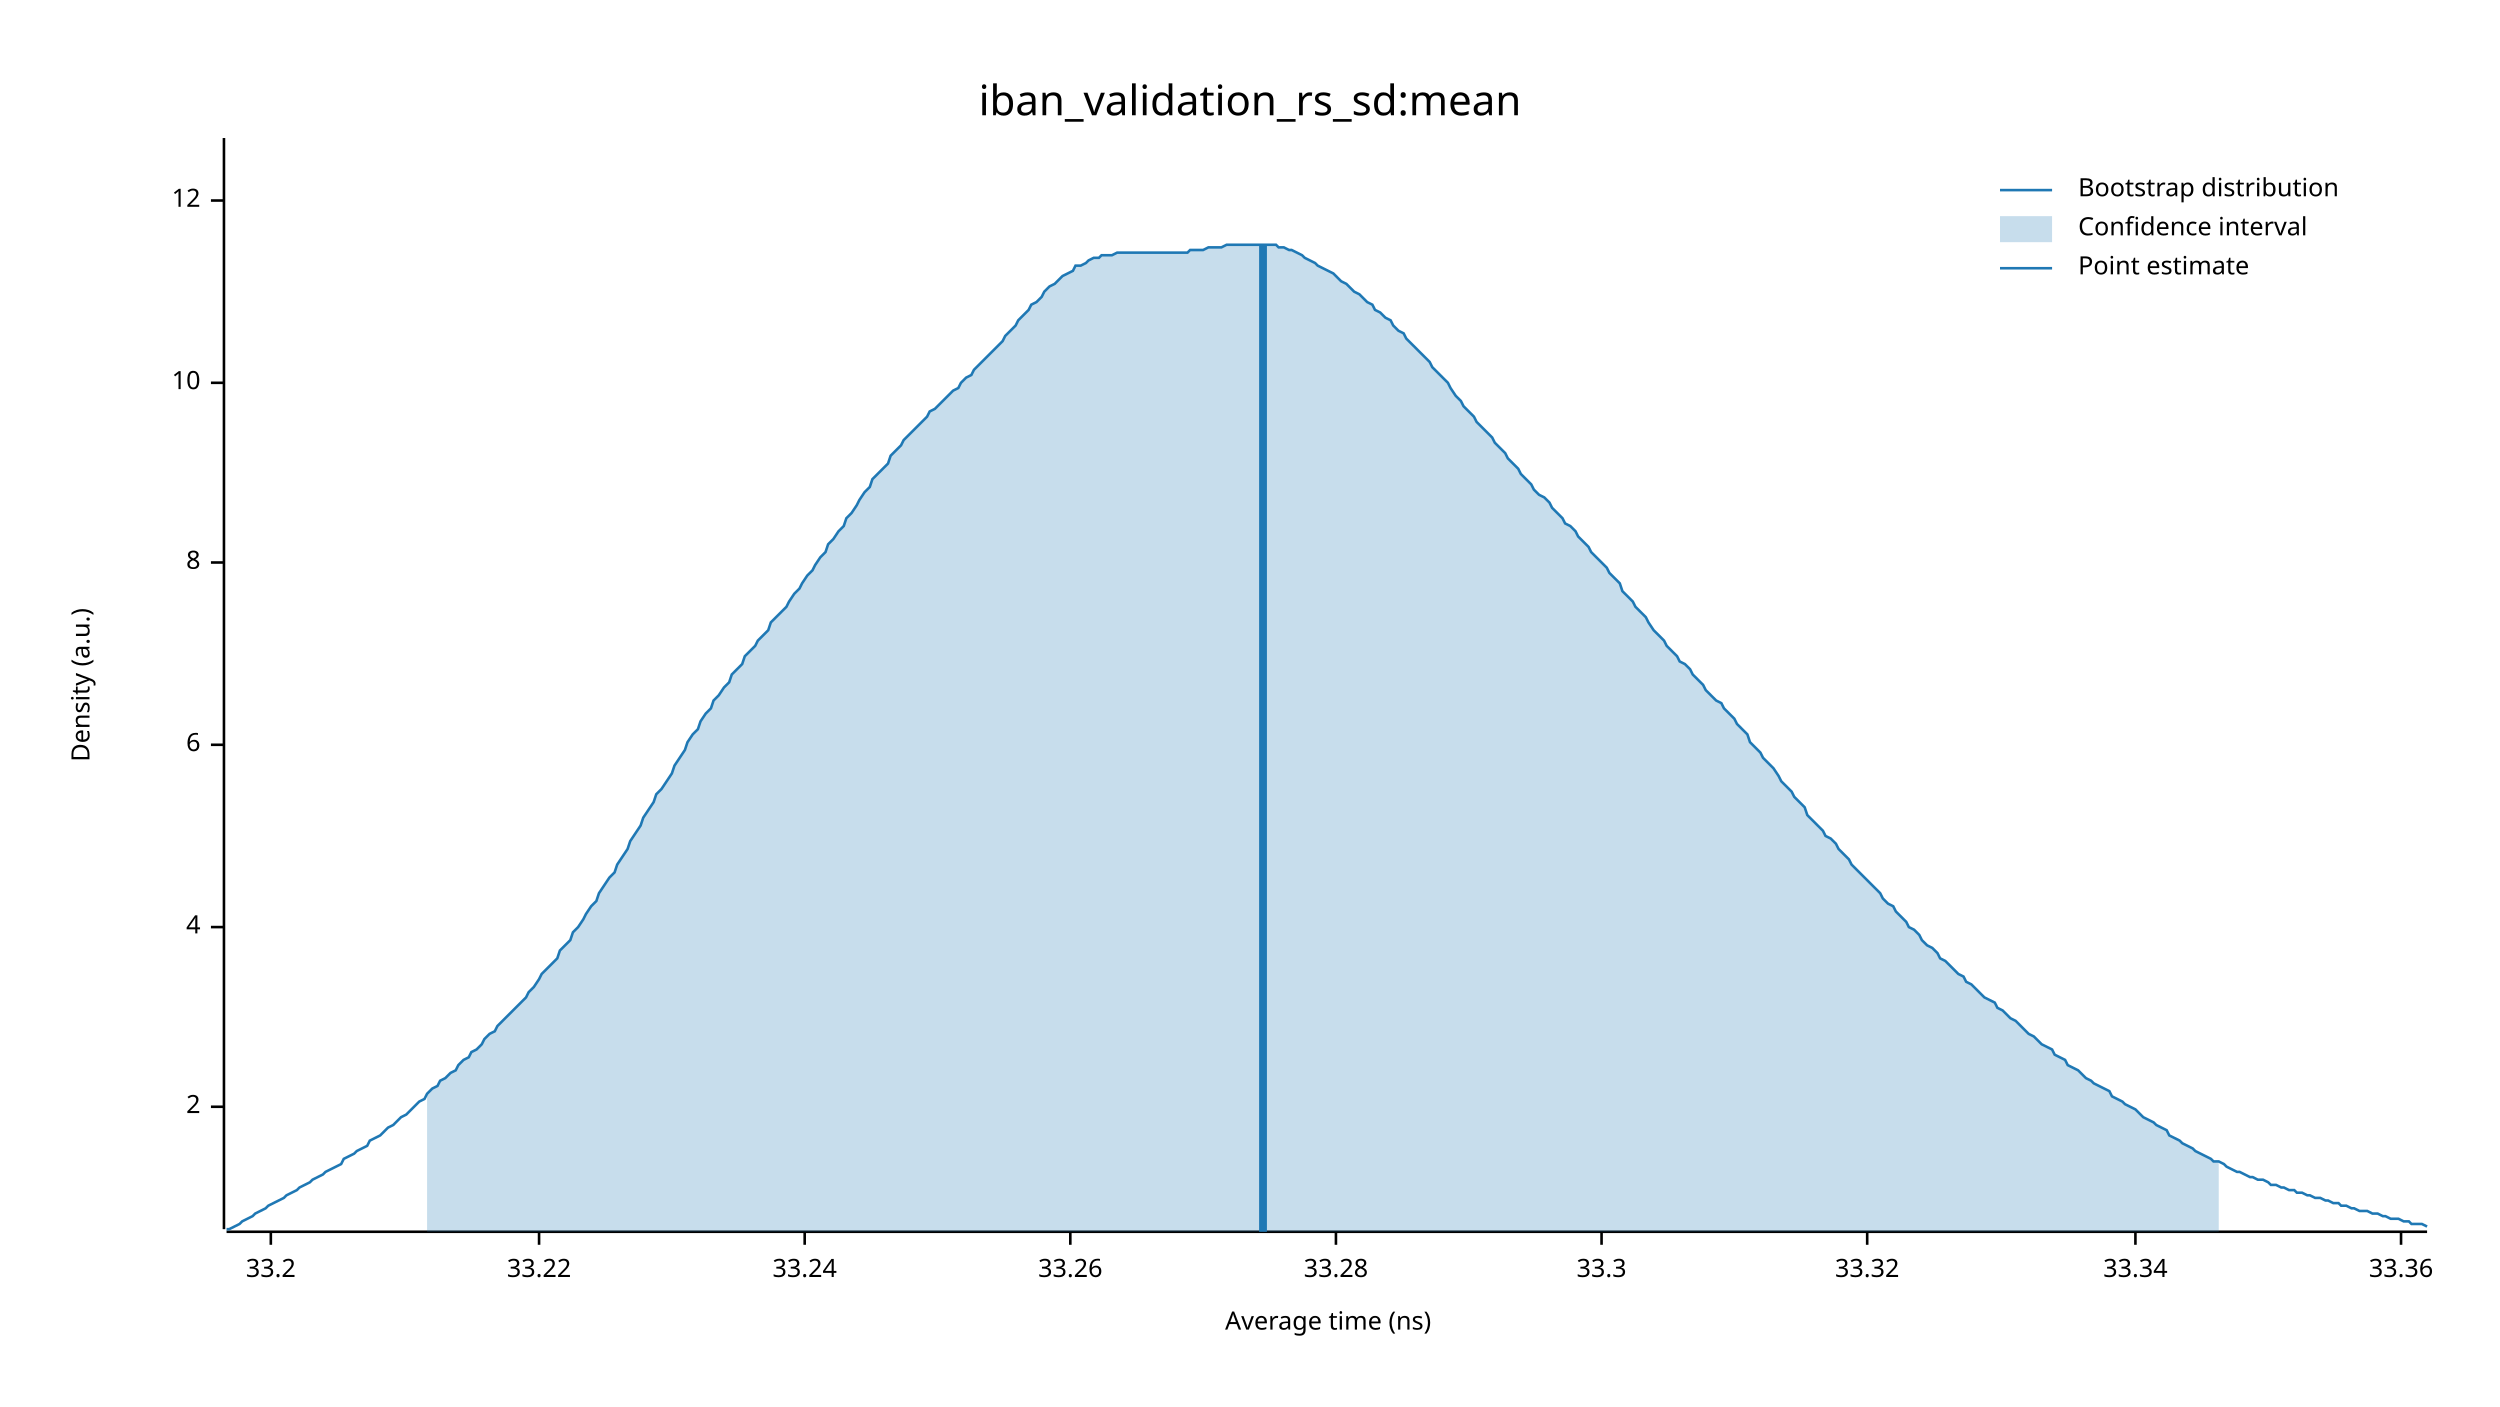
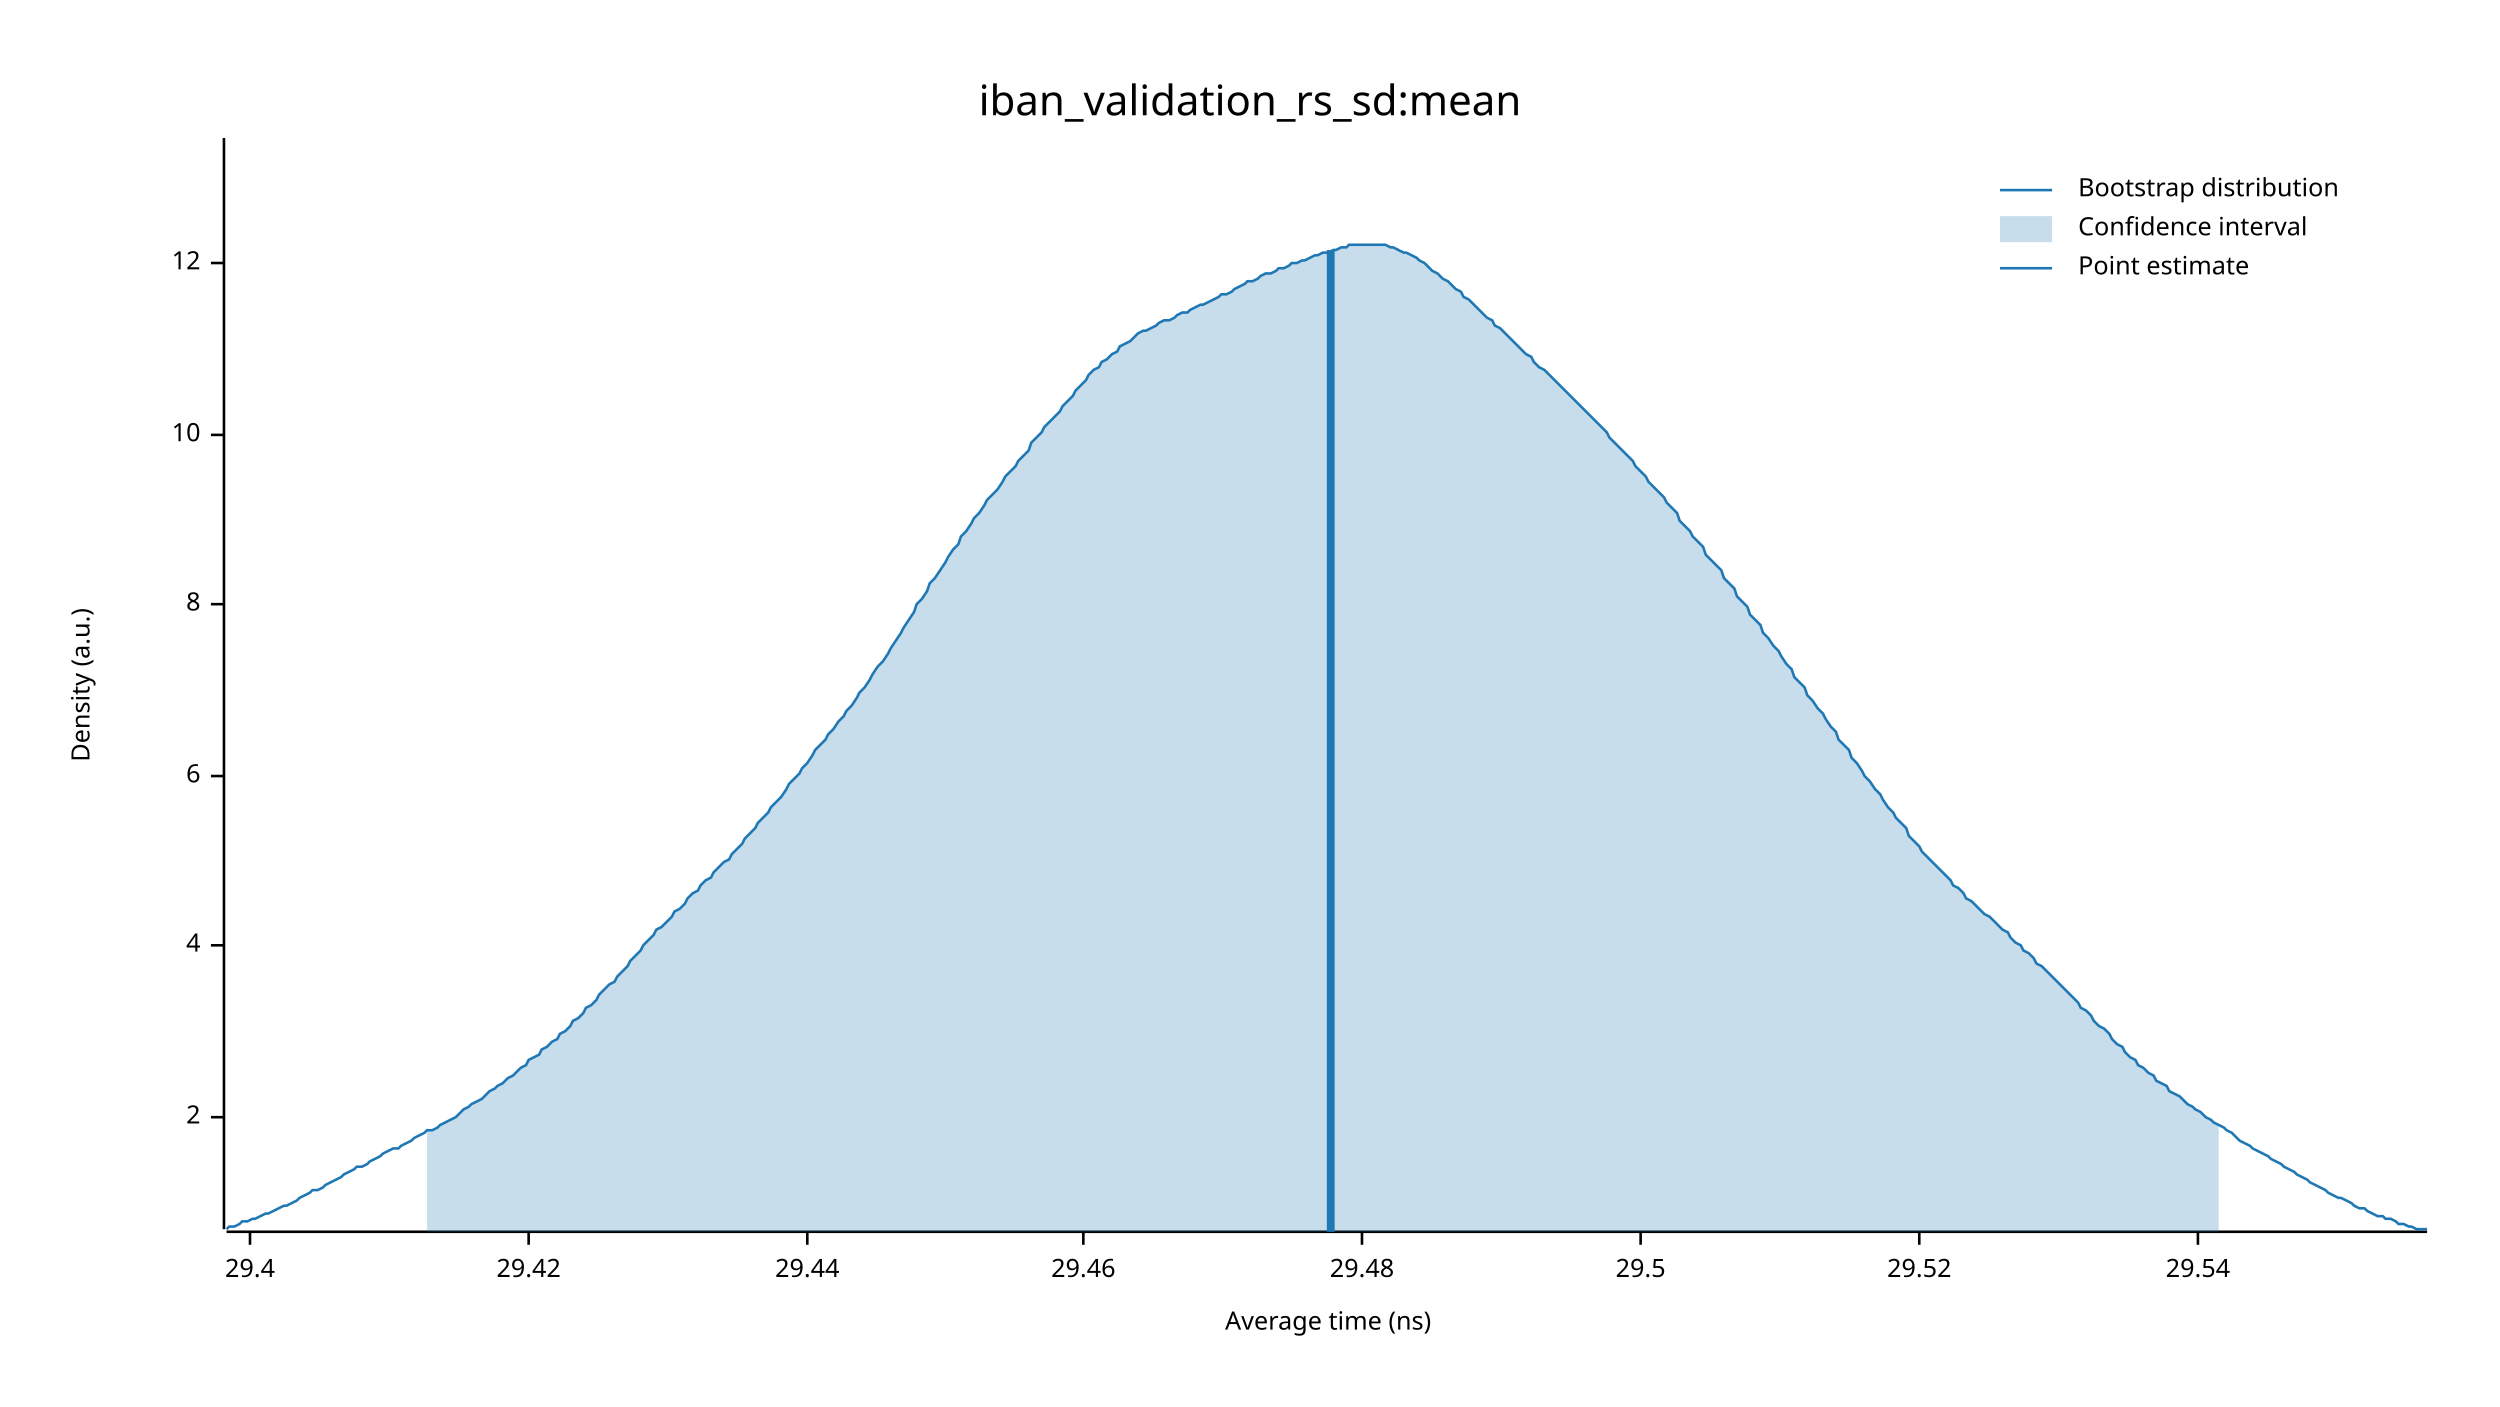
<svg xmlns="http://www.w3.org/2000/svg" width="960" height="540" viewBox="0 0 960 540">
  <text x="480" y="32" dy="0.76em" text-anchor="middle" font-family="sans-serif" font-size="16.129" opacity="1" fill="#000000">
iban_validation_rs_sd:mean
</text>
  <text x="27" y="263" dy="0.76em" text-anchor="middle" font-family="sans-serif" font-size="9.677" opacity="1" fill="#000000" transform="rotate(270, 27, 263)">
Density (a.u.)
</text>
  <text x="510" y="513" dy="-0.5ex" text-anchor="middle" font-family="sans-serif" font-size="9.677" opacity="1" fill="#000000">
Average time (ns)
</text>
  <polyline fill="none" opacity="1" stroke="#000000" stroke-width="1" points="86,53 86,472 " />
-   <text x="77" y="425" dy="0.5ex" text-anchor="end" font-family="sans-serif" font-size="9.677" opacity="1" fill="#000000">
+   <text x="77" y="429" dy="0.5ex" text-anchor="end" font-family="sans-serif" font-size="9.677" opacity="1" fill="#000000">
2
</text>
-   <polyline fill="none" opacity="1" stroke="#000000" stroke-width="1" points="81,425 86,425 " />
-   <text x="77" y="356" dy="0.5ex" text-anchor="end" font-family="sans-serif" font-size="9.677" opacity="1" fill="#000000">
+   <polyline fill="none" opacity="1" stroke="#000000" stroke-width="1" points="81,429 86,429 " />
+   <text x="77" y="363" dy="0.5ex" text-anchor="end" font-family="sans-serif" font-size="9.677" opacity="1" fill="#000000">
4
</text>
-   <polyline fill="none" opacity="1" stroke="#000000" stroke-width="1" points="81,356 86,356 " />
-   <text x="77" y="286" dy="0.5ex" text-anchor="end" font-family="sans-serif" font-size="9.677" opacity="1" fill="#000000">
+   <polyline fill="none" opacity="1" stroke="#000000" stroke-width="1" points="81,363 86,363 " />
+   <text x="77" y="298" dy="0.5ex" text-anchor="end" font-family="sans-serif" font-size="9.677" opacity="1" fill="#000000">
6
</text>
-   <polyline fill="none" opacity="1" stroke="#000000" stroke-width="1" points="81,286 86,286 " />
-   <text x="77" y="216" dy="0.5ex" text-anchor="end" font-family="sans-serif" font-size="9.677" opacity="1" fill="#000000">
+   <polyline fill="none" opacity="1" stroke="#000000" stroke-width="1" points="81,298 86,298 " />
+   <text x="77" y="232" dy="0.5ex" text-anchor="end" font-family="sans-serif" font-size="9.677" opacity="1" fill="#000000">
8
</text>
-   <polyline fill="none" opacity="1" stroke="#000000" stroke-width="1" points="81,216 86,216 " />
-   <text x="77" y="147" dy="0.5ex" text-anchor="end" font-family="sans-serif" font-size="9.677" opacity="1" fill="#000000">
+   <polyline fill="none" opacity="1" stroke="#000000" stroke-width="1" points="81,232 86,232 " />
+   <text x="77" y="167" dy="0.5ex" text-anchor="end" font-family="sans-serif" font-size="9.677" opacity="1" fill="#000000">
10
</text>
-   <polyline fill="none" opacity="1" stroke="#000000" stroke-width="1" points="81,147 86,147 " />
-   <text x="77" y="77" dy="0.5ex" text-anchor="end" font-family="sans-serif" font-size="9.677" opacity="1" fill="#000000">
+   <polyline fill="none" opacity="1" stroke="#000000" stroke-width="1" points="81,167 86,167 " />
+   <text x="77" y="101" dy="0.5ex" text-anchor="end" font-family="sans-serif" font-size="9.677" opacity="1" fill="#000000">
12
</text>
-   <polyline fill="none" opacity="1" stroke="#000000" stroke-width="1" points="81,77 86,77 " />
+   <polyline fill="none" opacity="1" stroke="#000000" stroke-width="1" points="81,101 86,101 " />
  <polyline fill="none" opacity="1" stroke="#000000" stroke-width="1" points="87,473 932,473 " />
-   <text x="104" y="483" dy="0.76em" text-anchor="middle" font-family="sans-serif" font-size="9.677" opacity="1" fill="#000000">
- 33.2
+   <text x="96" y="483" dy="0.76em" text-anchor="middle" font-family="sans-serif" font-size="9.677" opacity="1" fill="#000000">
+ 29.4
</text>
-   <polyline fill="none" opacity="1" stroke="#000000" stroke-width="1" points="104,473 104,478 " />
-   <text x="207" y="483" dy="0.76em" text-anchor="middle" font-family="sans-serif" font-size="9.677" opacity="1" fill="#000000">
- 33.22
+   <polyline fill="none" opacity="1" stroke="#000000" stroke-width="1" points="96,473 96,478 " />
+   <text x="203" y="483" dy="0.76em" text-anchor="middle" font-family="sans-serif" font-size="9.677" opacity="1" fill="#000000">
+ 29.42
</text>
-   <polyline fill="none" opacity="1" stroke="#000000" stroke-width="1" points="207,473 207,478 " />
-   <text x="309" y="483" dy="0.76em" text-anchor="middle" font-family="sans-serif" font-size="9.677" opacity="1" fill="#000000">
- 33.24
+   <polyline fill="none" opacity="1" stroke="#000000" stroke-width="1" points="203,473 203,478 " />
+   <text x="310" y="483" dy="0.76em" text-anchor="middle" font-family="sans-serif" font-size="9.677" opacity="1" fill="#000000">
+ 29.44
</text>
-   <polyline fill="none" opacity="1" stroke="#000000" stroke-width="1" points="309,473 309,478 " />
-   <text x="411" y="483" dy="0.76em" text-anchor="middle" font-family="sans-serif" font-size="9.677" opacity="1" fill="#000000">
- 33.26
+   <polyline fill="none" opacity="1" stroke="#000000" stroke-width="1" points="310,473 310,478 " />
+   <text x="416" y="483" dy="0.76em" text-anchor="middle" font-family="sans-serif" font-size="9.677" opacity="1" fill="#000000">
+ 29.46
</text>
-   <polyline fill="none" opacity="1" stroke="#000000" stroke-width="1" points="411,473 411,478 " />
-   <text x="513" y="483" dy="0.76em" text-anchor="middle" font-family="sans-serif" font-size="9.677" opacity="1" fill="#000000">
- 33.28
+   <polyline fill="none" opacity="1" stroke="#000000" stroke-width="1" points="416,473 416,478 " />
+   <text x="523" y="483" dy="0.76em" text-anchor="middle" font-family="sans-serif" font-size="9.677" opacity="1" fill="#000000">
+ 29.48
</text>
-   <polyline fill="none" opacity="1" stroke="#000000" stroke-width="1" points="513,473 513,478 " />
-   <text x="615" y="483" dy="0.76em" text-anchor="middle" font-family="sans-serif" font-size="9.677" opacity="1" fill="#000000">
- 33.3
+   <polyline fill="none" opacity="1" stroke="#000000" stroke-width="1" points="523,473 523,478 " />
+   <text x="630" y="483" dy="0.76em" text-anchor="middle" font-family="sans-serif" font-size="9.677" opacity="1" fill="#000000">
+ 29.5
</text>
-   <polyline fill="none" opacity="1" stroke="#000000" stroke-width="1" points="615,473 615,478 " />
-   <text x="717" y="483" dy="0.76em" text-anchor="middle" font-family="sans-serif" font-size="9.677" opacity="1" fill="#000000">
- 33.32
+   <polyline fill="none" opacity="1" stroke="#000000" stroke-width="1" points="630,473 630,478 " />
+   <text x="737" y="483" dy="0.76em" text-anchor="middle" font-family="sans-serif" font-size="9.677" opacity="1" fill="#000000">
+ 29.52
</text>
-   <polyline fill="none" opacity="1" stroke="#000000" stroke-width="1" points="717,473 717,478 " />
-   <text x="820" y="483" dy="0.76em" text-anchor="middle" font-family="sans-serif" font-size="9.677" opacity="1" fill="#000000">
- 33.34
+   <polyline fill="none" opacity="1" stroke="#000000" stroke-width="1" points="737,473 737,478 " />
+   <text x="844" y="483" dy="0.76em" text-anchor="middle" font-family="sans-serif" font-size="9.677" opacity="1" fill="#000000">
+ 29.54
</text>
-   <polyline fill="none" opacity="1" stroke="#000000" stroke-width="1" points="820,473 820,478 " />
-   <text x="922" y="483" dy="0.76em" text-anchor="middle" font-family="sans-serif" font-size="9.677" opacity="1" fill="#000000">
- 33.36
- </text>
-   <polyline fill="none" opacity="1" stroke="#000000" stroke-width="1" points="922,473 922,478 " />
-   <polyline fill="none" opacity="1" stroke="#1F78B4" stroke-width="1" points="87,472 88,472 90,471 92,470 93,469 95,468 97,467 98,466 100,465 102,464 103,463 105,462 107,461 109,460 110,459 112,458 114,457 115,456 117,455 119,454 120,453 122,452 124,451 125,450 127,449 129,448 131,447 132,445 134,444 136,443 137,442 139,441 141,440 142,438 144,437 146,436 147,435 149,433 151,432 153,430 154,429 156,428 158,426 159,425 161,423 163,422 164,420 166,418 168,417 169,415 171,414 173,412 175,411 176,409 178,407 180,406 181,404 183,403 185,401 186,399 188,397 190,396 191,394 193,392 195,390 197,388 198,387 200,385 202,383 203,381 205,379 207,376 208,374 210,372 212,370 214,368 215,365 217,363 219,361 220,358 222,356 224,353 225,351 227,348 229,346 230,343 232,340 234,337 236,335 237,332 239,329 241,326 242,323 244,320 246,317 247,314 249,311 251,308 252,305 254,303 256,300 258,297 259,294 261,291 263,288 264,285 266,282 268,280 269,277 271,274 273,272 274,269 276,267 278,264 280,262 281,259 283,257 285,255 286,252 288,250 290,248 291,246 293,244 295,242 296,239 298,237 300,235 302,233 303,231 305,228 307,226 308,224 310,221 312,219 313,217 315,214 317,212 318,209 320,207 322,204 324,202 325,199 327,197 329,194 330,192 332,189 334,187 335,184 337,182 339,180 341,178 342,175 344,173 346,171 347,169 349,167 351,165 352,164 354,162 356,160 357,158 359,157 361,155 363,153 364,152 366,150 368,149 369,147 371,145 373,144 374,142 376,140 378,138 379,137 381,135 383,133 385,131 386,129 388,127 390,125 391,123 393,121 395,119 396,117 398,116 400,114 401,112 403,110 405,109 407,107 408,106 410,105 412,104 413,102 415,102 417,101 418,100 420,99 422,99 423,98 425,98 427,98 429,97 430,97 432,97 434,97 435,97 437,97 439,97 440,97 442,97 444,97 445,97 447,97 449,97 451,97 452,97 454,97 456,97 457,96 459,96 461,96 462,96 464,95 466,95 468,95 469,95 471,94 473,94 474,94 476,94 478,94 479,94 481,94 483,94 484,94 486,94 488,94 490,94 491,95 493,95 495,96 496,96 498,97 500,98 501,99 503,100 505,101 506,102 508,103 510,104 512,105 513,106 515,108 517,109 518,110 520,112 522,113 523,114 525,116 527,117 528,119 530,120 532,122 534,123 535,125 537,127 539,128 540,130 542,132 544,134 545,135 547,137 549,139 550,141 552,143 554,145 556,147 557,149 559,152 561,154 562,156 564,158 566,160 567,162 569,164 571,166 573,168 574,170 576,172 578,174 579,176 581,178 583,180 584,182 586,184 588,186 589,188 591,190 593,191 595,193 596,195 598,197 600,199 601,201 603,202 605,204 606,206 608,208 610,210 611,212 613,214 615,216 617,218 618,220 620,222 622,224 623,227 625,229 627,231 628,233 630,235 632,237 633,239 635,242 637,244 639,246 640,248 642,250 644,252 645,254 647,255 649,257 650,259 652,261 654,263 655,265 657,267 659,269 661,270 662,272 664,274 666,276 667,278 669,280 671,282 672,285 674,287 676,289 677,291 679,293 681,295 683,298 684,300 686,302 688,304 689,306 691,308 693,310 694,313 696,315 698,317 700,319 701,321 703,322 705,324 706,326 708,328 710,330 711,332 713,334 715,336 716,337 718,339 720,341 722,343 723,345 725,347 727,348 728,350 730,352 732,354 733,356 735,357 737,359 738,361 740,363 742,364 744,366 745,368 747,369 749,371 750,372 752,374 754,375 755,377 757,378 759,380 760,381 762,383 764,384 766,385 767,387 769,388 771,390 772,391 774,392 776,394 777,395 779,397 781,398 782,399 784,401 786,402 788,403 789,405 791,406 793,407 794,409 796,410 798,411 799,412 801,414 803,415 804,416 806,417 808,418 810,419 811,421 813,422 815,423 816,424 818,425 820,426 821,427 823,429 825,430 827,431 828,432 830,433 832,434 833,436 835,437 837,438 838,439 840,440 842,441 843,442 845,443 847,444 849,445 850,446 852,446 854,447 855,448 857,449 859,450 860,450 862,451 864,452 865,452 867,453 869,453 871,454 872,455 874,455 876,456 877,456 879,457 881,457 882,458 884,458 886,459 887,459 889,460 891,460 893,461 894,461 896,462 898,462 899,463 901,463 903,464 904,464 906,465 908,465 909,465 911,466 913,466 915,467 916,467 918,468 920,468 921,468 923,469 925,469 926,470 928,470 930,470 932,471 " />
-   <polygon opacity="0.25" fill="#1F78B4" points="164,420 166,418 168,417 169,415 171,414 173,412 175,411 176,409 178,407 180,406 181,404 183,403 185,401 186,399 188,397 190,396 191,394 193,392 195,390 197,388 198,387 200,385 202,383 203,381 205,379 207,376 208,374 210,372 212,370 214,368 215,365 217,363 219,361 220,358 222,356 224,353 225,351 227,348 229,346 230,343 232,340 234,337 236,335 237,332 239,329 241,326 242,323 244,320 246,317 247,314 249,311 251,308 252,305 254,303 256,300 258,297 259,294 261,291 263,288 264,285 266,282 268,280 269,277 271,274 273,272 274,269 276,267 278,264 280,262 281,259 283,257 285,255 286,252 288,250 290,248 291,246 293,244 295,242 296,239 298,237 300,235 302,233 303,231 305,228 307,226 308,224 310,221 312,219 313,217 315,214 317,212 318,209 320,207 322,204 324,202 325,199 327,197 329,194 330,192 332,189 334,187 335,184 337,182 339,180 341,178 342,175 344,173 346,171 347,169 349,167 351,165 352,164 354,162 356,160 357,158 359,157 361,155 363,153 364,152 366,150 368,149 369,147 371,145 373,144 374,142 376,140 378,138 379,137 381,135 383,133 385,131 386,129 388,127 390,125 391,123 393,121 395,119 396,117 398,116 400,114 401,112 403,110 405,109 407,107 408,106 410,105 412,104 413,102 415,102 417,101 418,100 420,99 422,99 423,98 425,98 427,98 429,97 430,97 432,97 434,97 435,97 437,97 439,97 440,97 442,97 444,97 445,97 447,97 449,97 451,97 452,97 454,97 456,97 457,96 459,96 461,96 462,96 464,95 466,95 468,95 469,95 471,94 473,94 474,94 476,94 478,94 479,94 481,94 483,94 484,94 486,94 488,94 490,94 491,95 493,95 495,96 496,96 498,97 500,98 501,99 503,100 505,101 506,102 508,103 510,104 512,105 513,106 515,108 517,109 518,110 520,112 522,113 523,114 525,116 527,117 528,119 530,120 532,122 534,123 535,125 537,127 539,128 540,130 542,132 544,134 545,135 547,137 549,139 550,141 552,143 554,145 556,147 557,149 559,152 561,154 562,156 564,158 566,160 567,162 569,164 571,166 573,168 574,170 576,172 578,174 579,176 581,178 583,180 584,182 586,184 588,186 589,188 591,190 593,191 595,193 596,195 598,197 600,199 601,201 603,202 605,204 606,206 608,208 610,210 611,212 613,214 615,216 617,218 618,220 620,222 622,224 623,227 625,229 627,231 628,233 630,235 632,237 633,239 635,242 637,244 639,246 640,248 642,250 644,252 645,254 647,255 649,257 650,259 652,261 654,263 655,265 657,267 659,269 661,270 662,272 664,274 666,276 667,278 669,280 671,282 672,285 674,287 676,289 677,291 679,293 681,295 683,298 684,300 686,302 688,304 689,306 691,308 693,310 694,313 696,315 698,317 700,319 701,321 703,322 705,324 706,326 708,328 710,330 711,332 713,334 715,336 716,337 718,339 720,341 722,343 723,345 725,347 727,348 728,350 730,352 732,354 733,356 735,357 737,359 738,361 740,363 742,364 744,366 745,368 747,369 749,371 750,372 752,374 754,375 755,377 757,378 759,380 760,381 762,383 764,384 766,385 767,387 769,388 771,390 772,391 774,392 776,394 777,395 779,397 781,398 782,399 784,401 786,402 788,403 789,405 791,406 793,407 794,409 796,410 798,411 799,412 801,414 803,415 804,416 806,417 808,418 810,419 811,421 813,422 815,423 816,424 818,425 820,426 821,427 823,429 825,430 827,431 828,432 830,433 832,434 833,436 835,437 837,438 838,439 840,440 842,441 843,442 845,443 847,444 849,445 850,446 852,446 852,473 164,473 " />
-   <polyline fill="none" opacity="1" stroke="#1F78B4" stroke-width="3" points="485,473 485,94 " />
+   <polyline fill="none" opacity="1" stroke="#000000" stroke-width="1" points="844,473 844,478 " />
+   <polyline fill="none" opacity="1" stroke="#1F78B4" stroke-width="1" points="87,472 88,471 90,471 92,470 93,469 95,469 97,468 98,468 100,467 102,466 103,466 105,465 107,464 109,463 110,463 112,462 114,461 115,460 117,459 119,458 120,457 122,457 124,456 125,455 127,454 129,453 131,452 132,451 134,450 136,449 137,448 139,448 141,447 142,446 144,445 146,444 147,443 149,442 151,441 153,441 154,440 156,439 158,438 159,437 161,436 163,435 164,434 166,434 168,433 169,432 171,431 173,430 175,429 176,428 178,426 180,425 181,424 183,423 185,422 186,421 188,419 190,418 191,417 193,416 195,414 197,413 198,412 200,410 202,409 203,407 205,406 207,405 208,403 210,402 212,400 214,399 215,397 217,396 219,394 220,392 222,391 224,389 225,387 227,386 229,384 230,382 232,380 234,378 236,377 237,375 239,373 241,371 242,369 244,367 246,365 247,363 249,361 251,359 252,357 254,356 256,354 258,352 259,350 261,349 263,347 264,345 266,343 268,342 269,340 271,338 273,337 274,335 276,333 278,331 280,330 281,328 283,326 285,324 286,322 288,320 290,318 291,316 293,314 295,312 296,310 298,308 300,306 302,303 303,301 305,299 307,297 308,295 310,293 312,290 313,288 315,286 317,284 318,282 320,280 322,277 324,275 325,273 327,271 329,268 330,266 332,264 334,261 335,259 337,256 339,254 341,251 342,249 344,246 346,243 347,241 349,238 351,235 352,232 354,230 356,227 357,224 359,222 361,219 363,216 364,214 366,211 368,209 369,206 371,204 373,201 374,199 376,197 378,194 379,192 381,190 383,188 385,185 386,183 388,181 390,179 391,177 393,175 395,173 396,170 398,168 400,166 401,164 403,162 405,160 407,158 408,156 410,154 412,152 413,150 415,148 417,146 418,144 420,142 422,141 423,139 425,138 427,136 429,135 430,133 432,132 434,131 435,130 437,128 439,127 440,127 442,126 444,125 445,124 447,123 449,123 451,122 452,121 454,120 456,120 457,119 459,118 461,117 462,117 464,116 466,115 468,114 469,113 471,113 473,112 474,111 476,110 478,109 479,108 481,108 483,107 484,106 486,105 488,105 490,104 491,103 493,103 495,102 496,101 498,101 500,100 501,100 503,99 505,98 506,98 508,97 510,97 512,96 513,96 515,95 517,95 518,94 520,94 522,94 523,94 525,94 527,94 528,94 530,94 532,94 534,95 535,95 537,96 539,97 540,97 542,98 544,99 545,100 547,101 549,103 550,104 552,105 554,107 556,108 557,109 559,111 561,112 562,114 564,115 566,117 567,118 569,120 571,122 573,123 574,125 576,126 578,128 579,129 581,131 583,133 584,134 586,136 588,137 589,139 591,141 593,142 595,144 596,145 598,147 600,149 601,150 603,152 605,154 606,155 608,157 610,159 611,160 613,162 615,164 617,166 618,168 620,170 622,172 623,173 625,175 627,177 628,179 630,181 632,183 633,185 635,187 637,189 639,191 640,193 642,195 644,197 645,200 647,202 649,204 650,206 652,208 654,210 655,213 657,215 659,217 661,219 662,222 664,224 666,226 667,229 669,231 671,233 672,236 674,238 676,240 677,243 679,245 681,248 683,250 684,252 686,255 688,257 689,260 691,262 693,264 694,267 696,269 698,272 700,274 701,276 703,279 705,281 706,284 708,286 710,288 711,291 713,293 715,296 716,298 718,300 720,303 722,305 723,307 725,310 727,312 728,314 730,316 732,318 733,321 735,323 737,325 738,327 740,329 742,331 744,333 745,334 747,336 749,338 750,340 752,341 754,343 755,345 757,346 759,348 760,349 762,351 764,352 766,354 767,355 769,357 771,358 772,360 774,362 776,363 777,365 779,366 781,368 782,370 784,371 786,373 788,375 789,376 791,378 793,380 794,381 796,383 798,385 799,387 801,388 803,390 804,392 806,394 808,395 810,397 811,399 813,401 815,402 816,404 818,406 820,407 821,409 823,410 825,412 827,413 828,415 830,416 832,417 833,419 835,420 837,421 838,422 840,424 842,425 843,426 845,427 847,429 849,430 850,431 852,432 854,433 855,434 857,435 859,437 860,438 862,439 864,440 865,441 867,442 869,443 871,444 872,445 874,446 876,447 877,448 879,449 881,450 882,451 884,452 886,453 887,454 889,455 891,456 893,457 894,458 896,459 898,460 899,460 901,461 903,462 904,463 906,464 908,464 909,465 911,466 913,467 915,467 916,468 918,468 920,469 921,470 923,470 925,471 926,471 928,472 930,472 932,472 " />
+   <polygon opacity="0.25" fill="#1F78B4" points="164,434 166,434 168,433 169,432 171,431 173,430 175,429 176,428 178,426 180,425 181,424 183,423 185,422 186,421 188,419 190,418 191,417 193,416 195,414 197,413 198,412 200,410 202,409 203,407 205,406 207,405 208,403 210,402 212,400 214,399 215,397 217,396 219,394 220,392 222,391 224,389 225,387 227,386 229,384 230,382 232,380 234,378 236,377 237,375 239,373 241,371 242,369 244,367 246,365 247,363 249,361 251,359 252,357 254,356 256,354 258,352 259,350 261,349 263,347 264,345 266,343 268,342 269,340 271,338 273,337 274,335 276,333 278,331 280,330 281,328 283,326 285,324 286,322 288,320 290,318 291,316 293,314 295,312 296,310 298,308 300,306 302,303 303,301 305,299 307,297 308,295 310,293 312,290 313,288 315,286 317,284 318,282 320,280 322,277 324,275 325,273 327,271 329,268 330,266 332,264 334,261 335,259 337,256 339,254 341,251 342,249 344,246 346,243 347,241 349,238 351,235 352,232 354,230 356,227 357,224 359,222 361,219 363,216 364,214 366,211 368,209 369,206 371,204 373,201 374,199 376,197 378,194 379,192 381,190 383,188 385,185 386,183 388,181 390,179 391,177 393,175 395,173 396,170 398,168 400,166 401,164 403,162 405,160 407,158 408,156 410,154 412,152 413,150 415,148 417,146 418,144 420,142 422,141 423,139 425,138 427,136 429,135 430,133 432,132 434,131 435,130 437,128 439,127 440,127 442,126 444,125 445,124 447,123 449,123 451,122 452,121 454,120 456,120 457,119 459,118 461,117 462,117 464,116 466,115 468,114 469,113 471,113 473,112 474,111 476,110 478,109 479,108 481,108 483,107 484,106 486,105 488,105 490,104 491,103 493,103 495,102 496,101 498,101 500,100 501,100 503,99 505,98 506,98 508,97 510,97 512,96 513,96 515,95 517,95 518,94 520,94 522,94 523,94 525,94 527,94 528,94 530,94 532,94 534,95 535,95 537,96 539,97 540,97 542,98 544,99 545,100 547,101 549,103 550,104 552,105 554,107 556,108 557,109 559,111 561,112 562,114 564,115 566,117 567,118 569,120 571,122 573,123 574,125 576,126 578,128 579,129 581,131 583,133 584,134 586,136 588,137 589,139 591,141 593,142 595,144 596,145 598,147 600,149 601,150 603,152 605,154 606,155 608,157 610,159 611,160 613,162 615,164 617,166 618,168 620,170 622,172 623,173 625,175 627,177 628,179 630,181 632,183 633,185 635,187 637,189 639,191 640,193 642,195 644,197 645,200 647,202 649,204 650,206 652,208 654,210 655,213 657,215 659,217 661,219 662,222 664,224 666,226 667,229 669,231 671,233 672,236 674,238 676,240 677,243 679,245 681,248 683,250 684,252 686,255 688,257 689,260 691,262 693,264 694,267 696,269 698,272 700,274 701,276 703,279 705,281 706,284 708,286 710,288 711,291 713,293 715,296 716,298 718,300 720,303 722,305 723,307 725,310 727,312 728,314 730,316 732,318 733,321 735,323 737,325 738,327 740,329 742,331 744,333 745,334 747,336 749,338 750,340 752,341 754,343 755,345 757,346 759,348 760,349 762,351 764,352 766,354 767,355 769,357 771,358 772,360 774,362 776,363 777,365 779,366 781,368 782,370 784,371 786,373 788,375 789,376 791,378 793,380 794,381 796,383 798,385 799,387 801,388 803,390 804,392 806,394 808,395 810,397 811,399 813,401 815,402 816,404 818,406 820,407 821,409 823,410 825,412 827,413 828,415 830,416 832,417 833,419 835,420 837,421 838,422 840,424 842,425 843,426 845,427 847,429 849,430 850,431 852,432 852,473 164,473 " />
+   <polyline fill="none" opacity="1" stroke="#1F78B4" stroke-width="3" points="511,473 511,96 " />
  <text x="798" y="68" dy="0.76em" text-anchor="start" font-family="sans-serif" font-size="9.677" opacity="1" fill="#000000">
Bootstrap distribution
</text>
  <text x="798" y="83" dy="0.76em" text-anchor="start" font-family="sans-serif" font-size="9.677" opacity="1" fill="#000000">
Confidence interval
</text>
  <text x="798" y="98" dy="0.76em" text-anchor="start" font-family="sans-serif" font-size="9.677" opacity="1" fill="#000000">
Point estimate
</text>
  <polyline fill="none" opacity="1" stroke="#1F78B4" stroke-width="1" points="768,73 788,73 " />
  <rect x="768" y="83" width="20" height="10" opacity="0.25" fill="#1F78B4" stroke="none" />
  <polyline fill="none" opacity="1" stroke="#1F78B4" stroke-width="1" points="768,103 788,103 " />
</svg>
